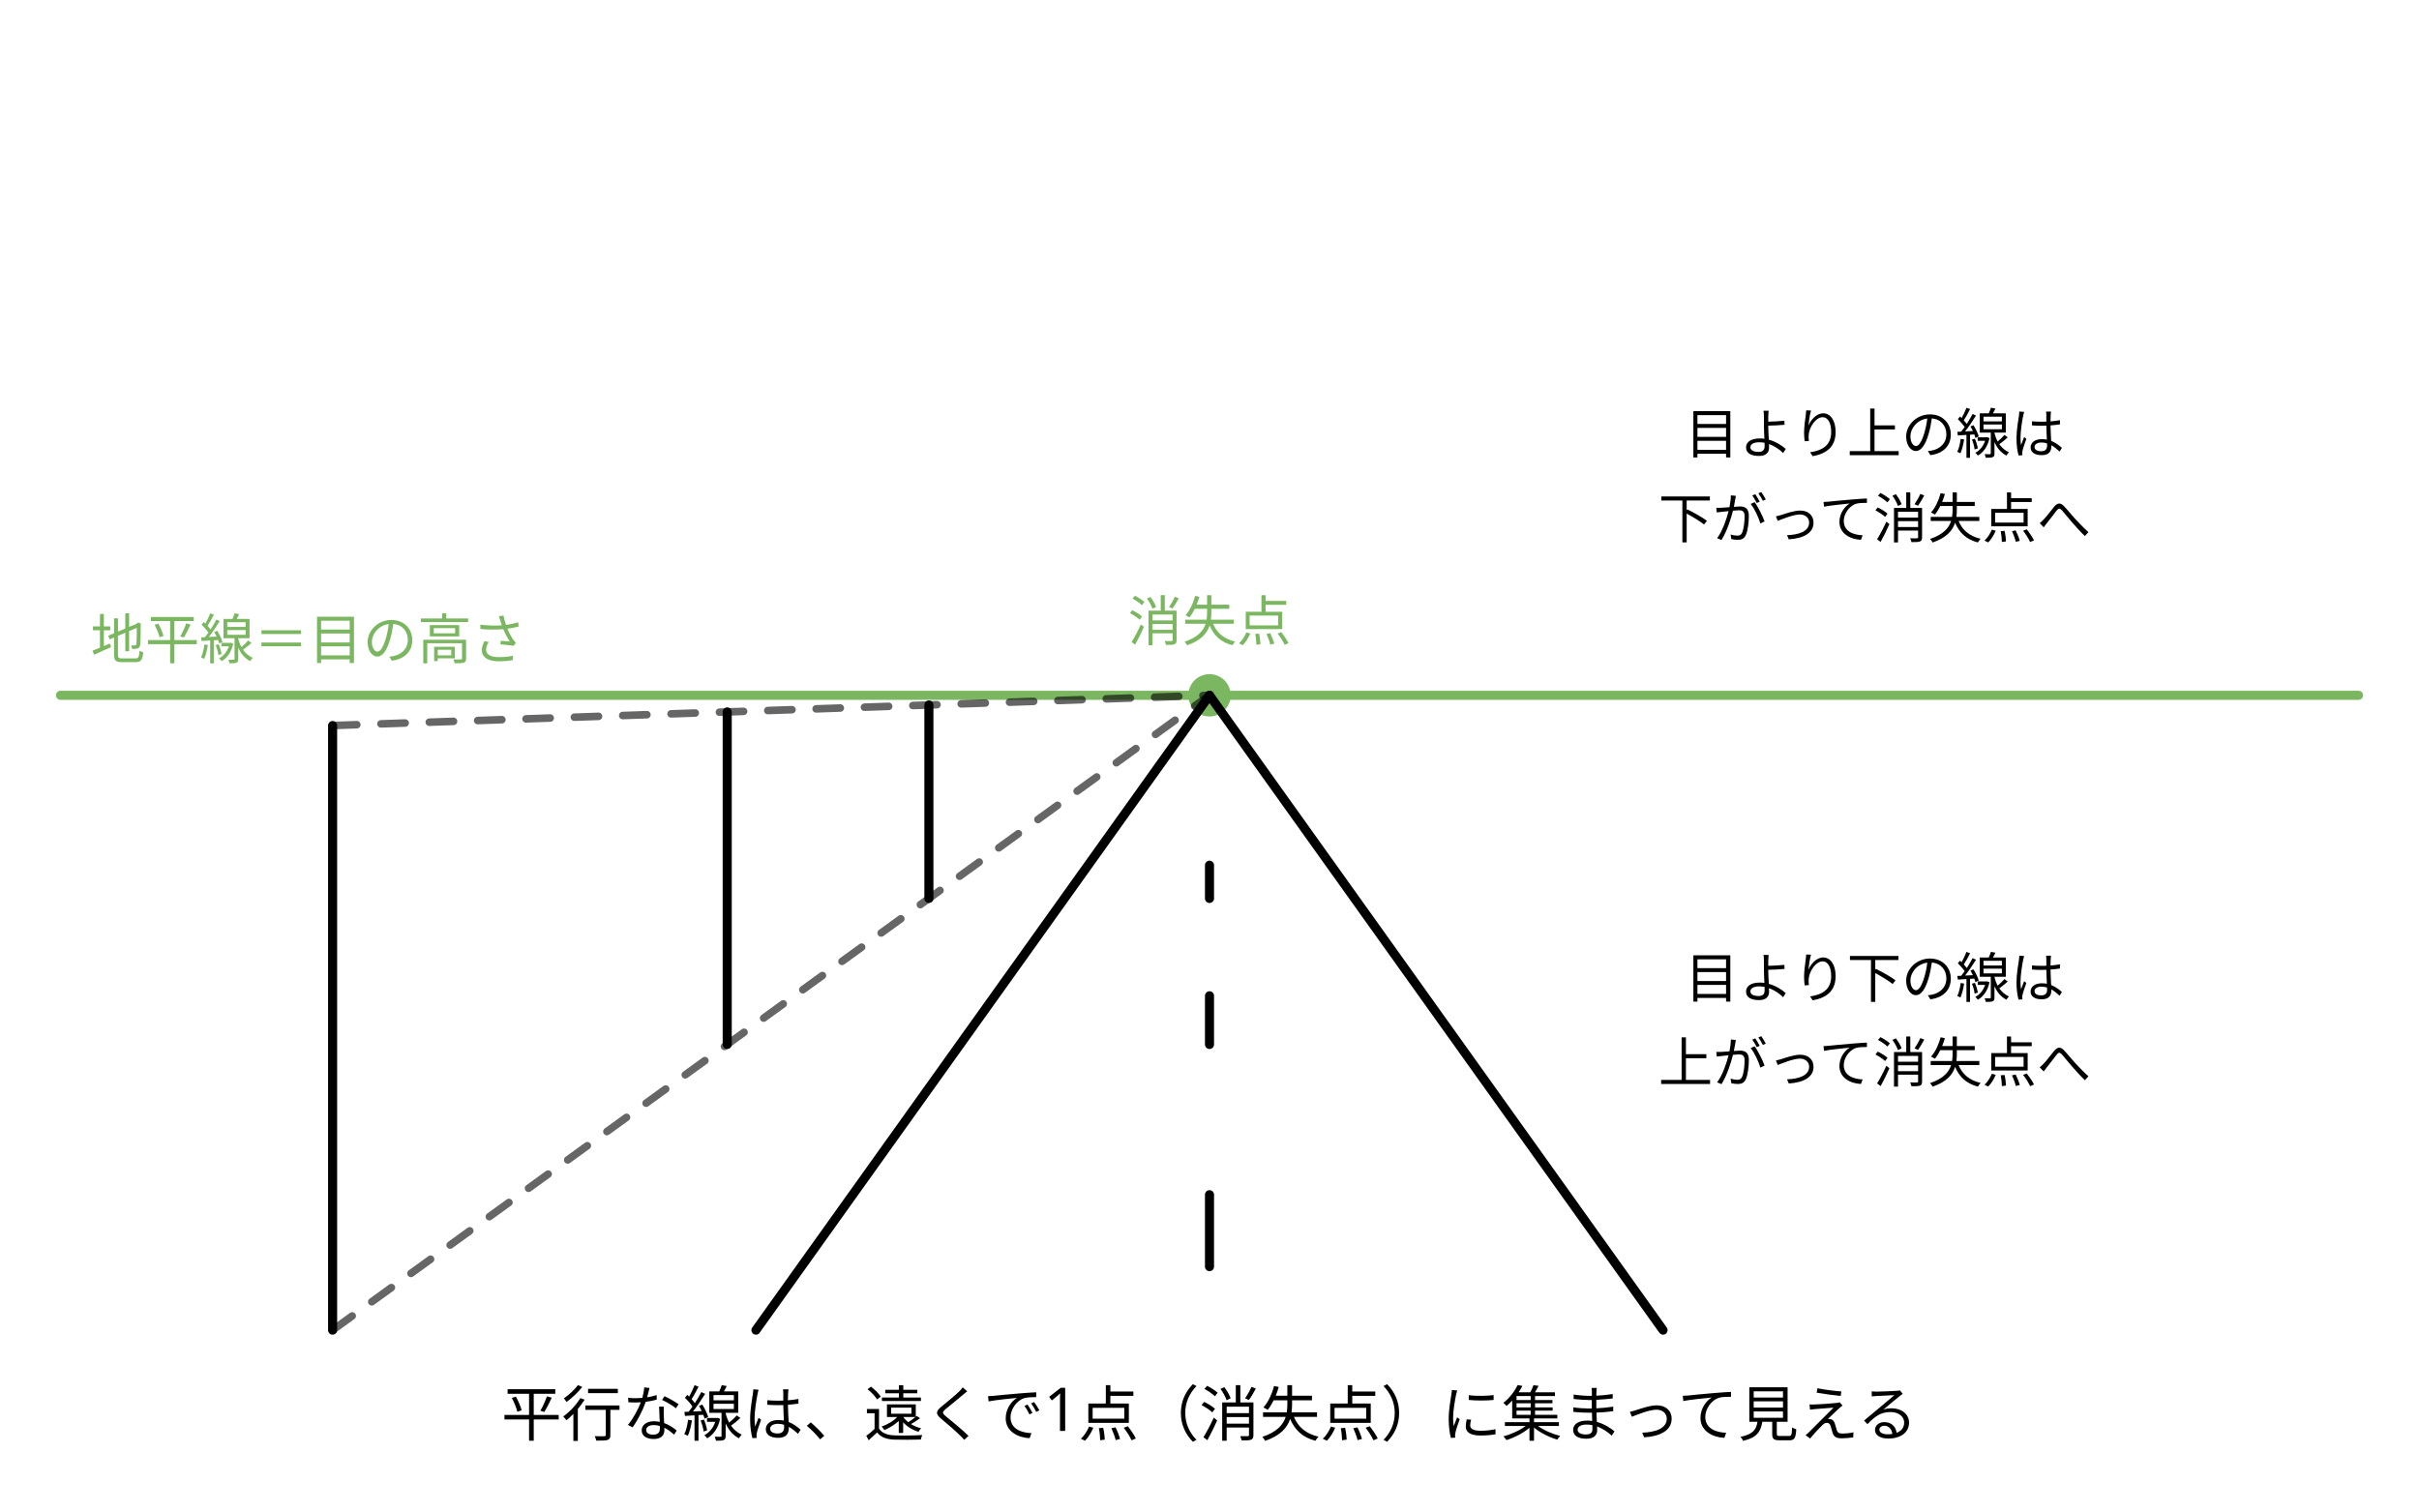
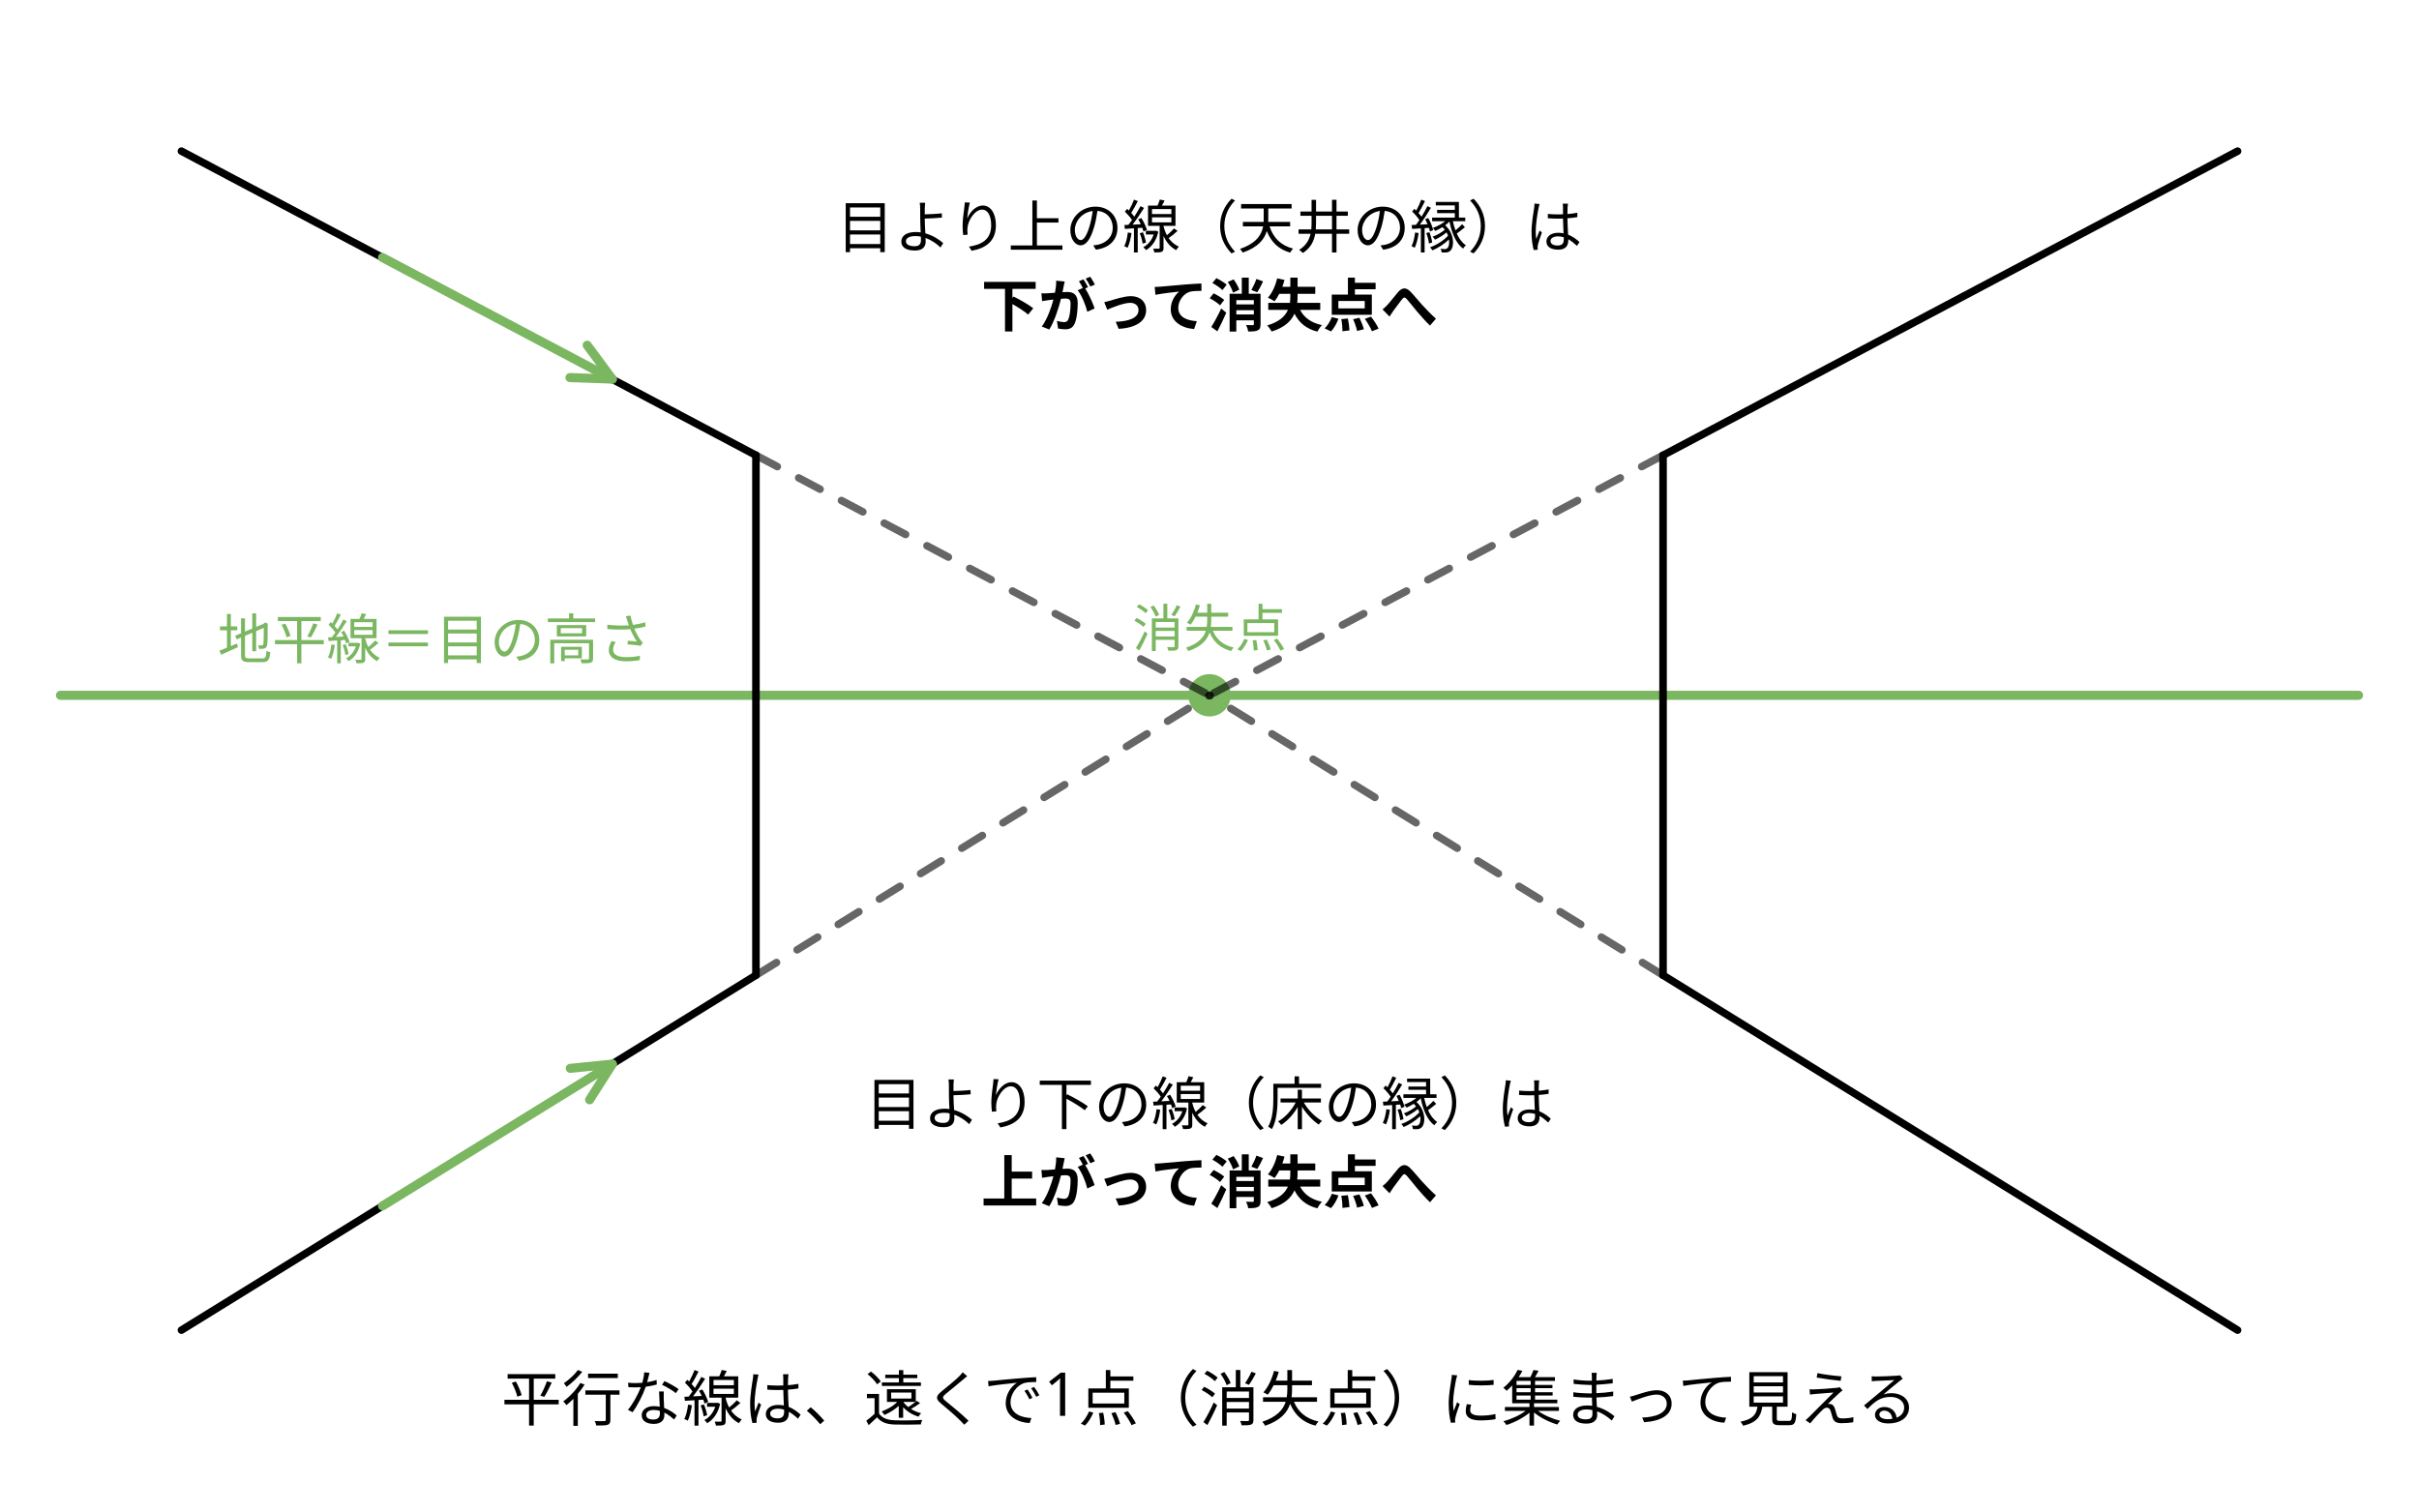
<svg xmlns="http://www.w3.org/2000/svg" viewBox="0 0 800 500" fill="none" stroke="currentColor" stroke-width="2.5" stroke-linecap="round" stroke-linejoin="round" font-family="Zen Kaku Gothic New, sans-serif">
  <line x1="20" y1="230" x2="780" y2="230" stroke="#7BB661" stroke-width="3" />
-   <text x="30" y="218" font-size="18" fill="#7BB661" stroke="none" text-anchor="start">地平線＝目の高さ</text>
  <circle cx="400" cy="230" r="7" fill="#7BB661" stroke="none" />
-   <text x="400" y="212" font-size="18" fill="#7BB661" stroke="none" text-anchor="middle">消失点</text>
-   <line x1="250" y1="440" x2="400" y2="230" stroke-width="3" />
-   <line x1="550" y1="440" x2="400" y2="230" stroke-width="3" />
-   <line x1="400" y1="419" x2="400" y2="395.2" stroke-width="3" />
-   <line x1="400" y1="345.5" x2="400" y2="329.4" stroke-width="3" />
-   <line x1="400" y1="297.2" x2="400" y2="286.2" stroke-width="3" />
-   <line x1="110" y1="440" x2="110" y2="240" stroke-width="3" />
-   <line x1="240.5" y1="345.5" x2="240.5" y2="235.5" stroke-width="3" />
-   <line x1="307.2" y1="297.2" x2="307.2" y2="233.2" stroke-width="3" />
-   <line x1="110" y1="240" x2="400" y2="230" stroke-dasharray="8 8" opacity="0.6" />
-   <line x1="110" y1="440" x2="400" y2="230" stroke-dasharray="8 8" opacity="0.6" />
-   <text x="620" y="150" font-size="18" fill="currentColor" stroke="none" text-anchor="middle">目より上の線は</text>
-   <text x="620" y="178" font-size="18" fill="currentColor" stroke="none" text-anchor="middle">下がって消失点へ</text>
-   <text x="620" y="330" font-size="18" fill="currentColor" stroke="none" text-anchor="middle">目より下の線は</text>
-   <text x="620" y="358" font-size="18" fill="currentColor" stroke="none" text-anchor="middle">上がって消失点へ</text>
-   <text x="400" y="475" font-size="20" fill="currentColor" stroke="none" text-anchor="middle">平行な線は、遠くで1点（消失点）に集まって見える</text>
+   <text x="400" y="214" font-size="17" fill="#7BB661" stroke="none" text-anchor="middle">消失点</text>
+   <text x="72" y="218" font-size="18" fill="#7BB661" stroke="none" text-anchor="start">地平線＝目の高さ</text>
+   <line x1="60" y1="50" x2="250" y2="150.6" />
+   <line x1="60" y1="440" x2="250" y2="322.6" />
+   <line x1="250" y1="150.6" x2="250" y2="322.6" />
+   <line x1="740" y1="50" x2="550" y2="150.6" />
+   <line x1="740" y1="440" x2="550" y2="322.6" />
+   <line x1="550" y1="150.6" x2="550" y2="322.6" />
+   <line x1="250" y1="150.6" x2="400" y2="230" stroke-dasharray="8 8" opacity="0.6" />
+   <line x1="250" y1="322.6" x2="400" y2="230" stroke-dasharray="8 8" opacity="0.6" />
+   <line x1="550" y1="150.6" x2="400" y2="230" stroke-dasharray="8 8" opacity="0.6" />
+   <line x1="550" y1="322.6" x2="400" y2="230" stroke-dasharray="8 8" opacity="0.6" />
+   <line x1="126.5" y1="85.2" x2="202.5" y2="125.4" stroke="#7BB661" stroke-width="3" />
+   <path d="M188.5,124.9 L202.5,125.4 L194.2,114.2" stroke="#7BB661" stroke-width="3" />
+   <line x1="126.5" y1="398.9" x2="202.5" y2="352" stroke="#7BB661" stroke-width="3" />
+   <path d="M195,363.8 L202.5,352 L188.6,353.4" stroke="#7BB661" stroke-width="3" />
+   <text x="400" y="82" font-size="19" fill="currentColor" stroke="none" text-anchor="middle">目より上の線（天井の縁）は</text>
+   <text x="400" y="108" font-size="19" fill="currentColor" stroke="none" text-anchor="middle" font-weight="700">下がって消失点へ</text>
+   <text x="400" y="372" font-size="19" fill="currentColor" stroke="none" text-anchor="middle">目より下の線（床の縁）は</text>
+   <text x="400" y="398" font-size="19" fill="currentColor" stroke="none" text-anchor="middle" font-weight="700">上がって消失点へ</text>
+   <text x="400" y="470" font-size="20" fill="currentColor" stroke="none" text-anchor="middle">平行な線は、遠くで1点（消失点）に集まって見える</text>
</svg>
